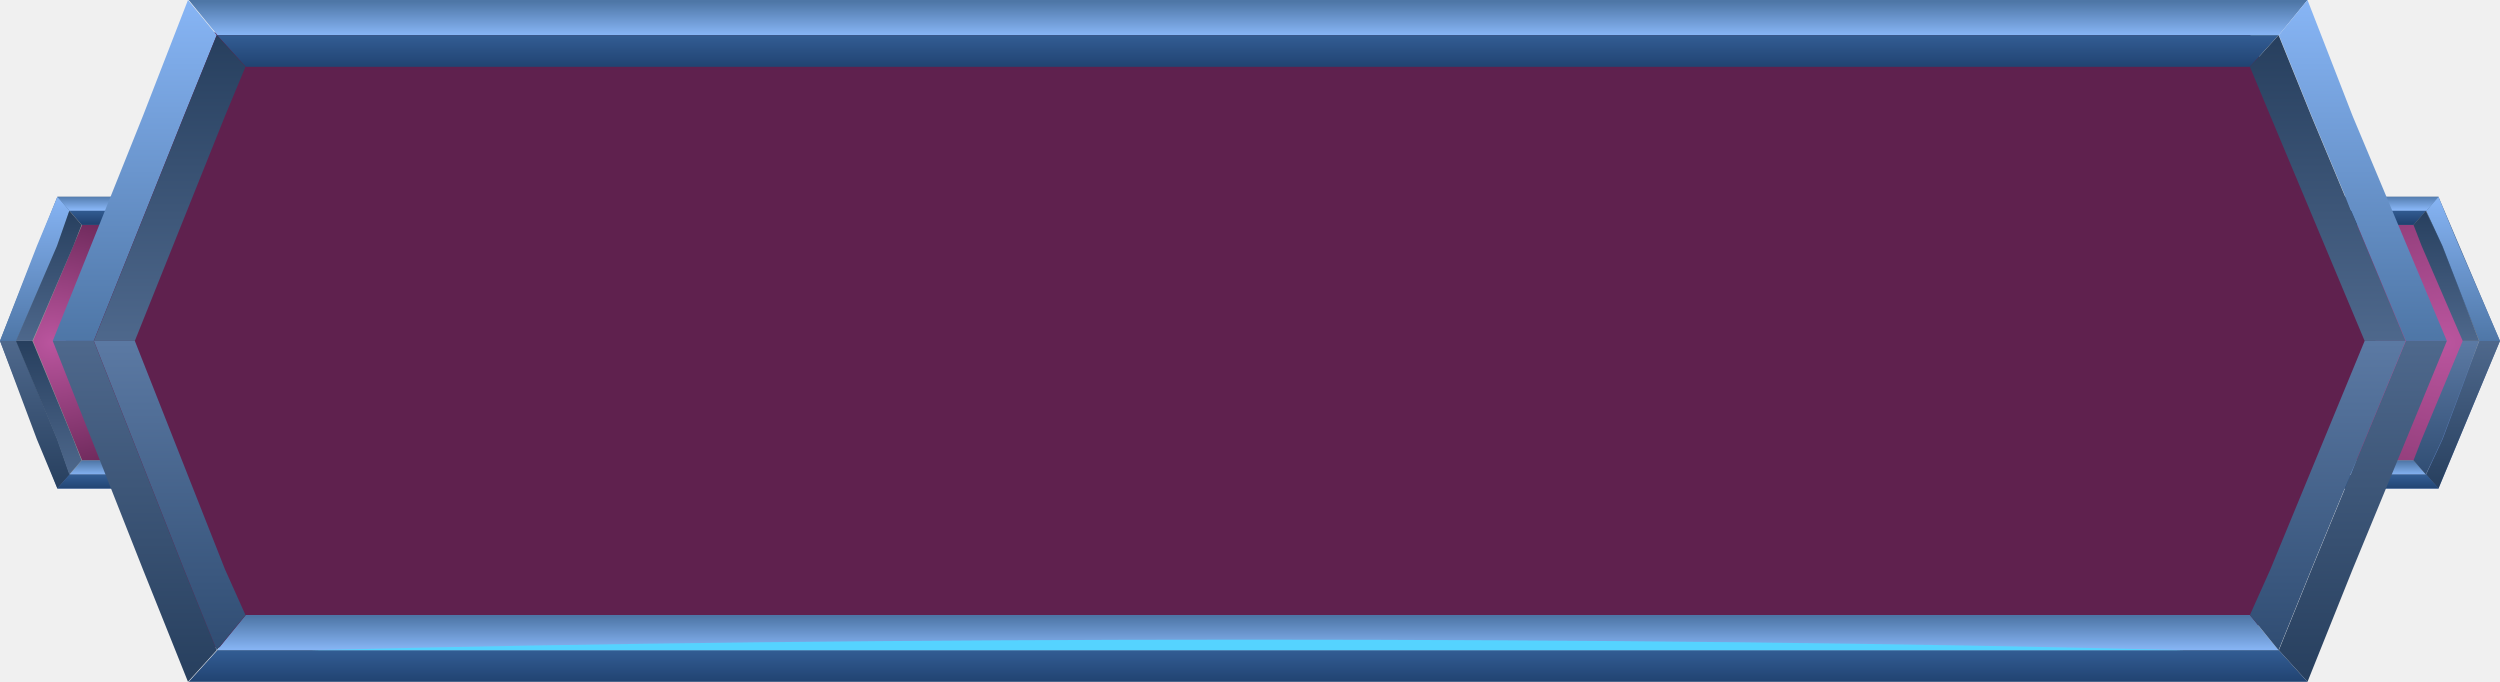
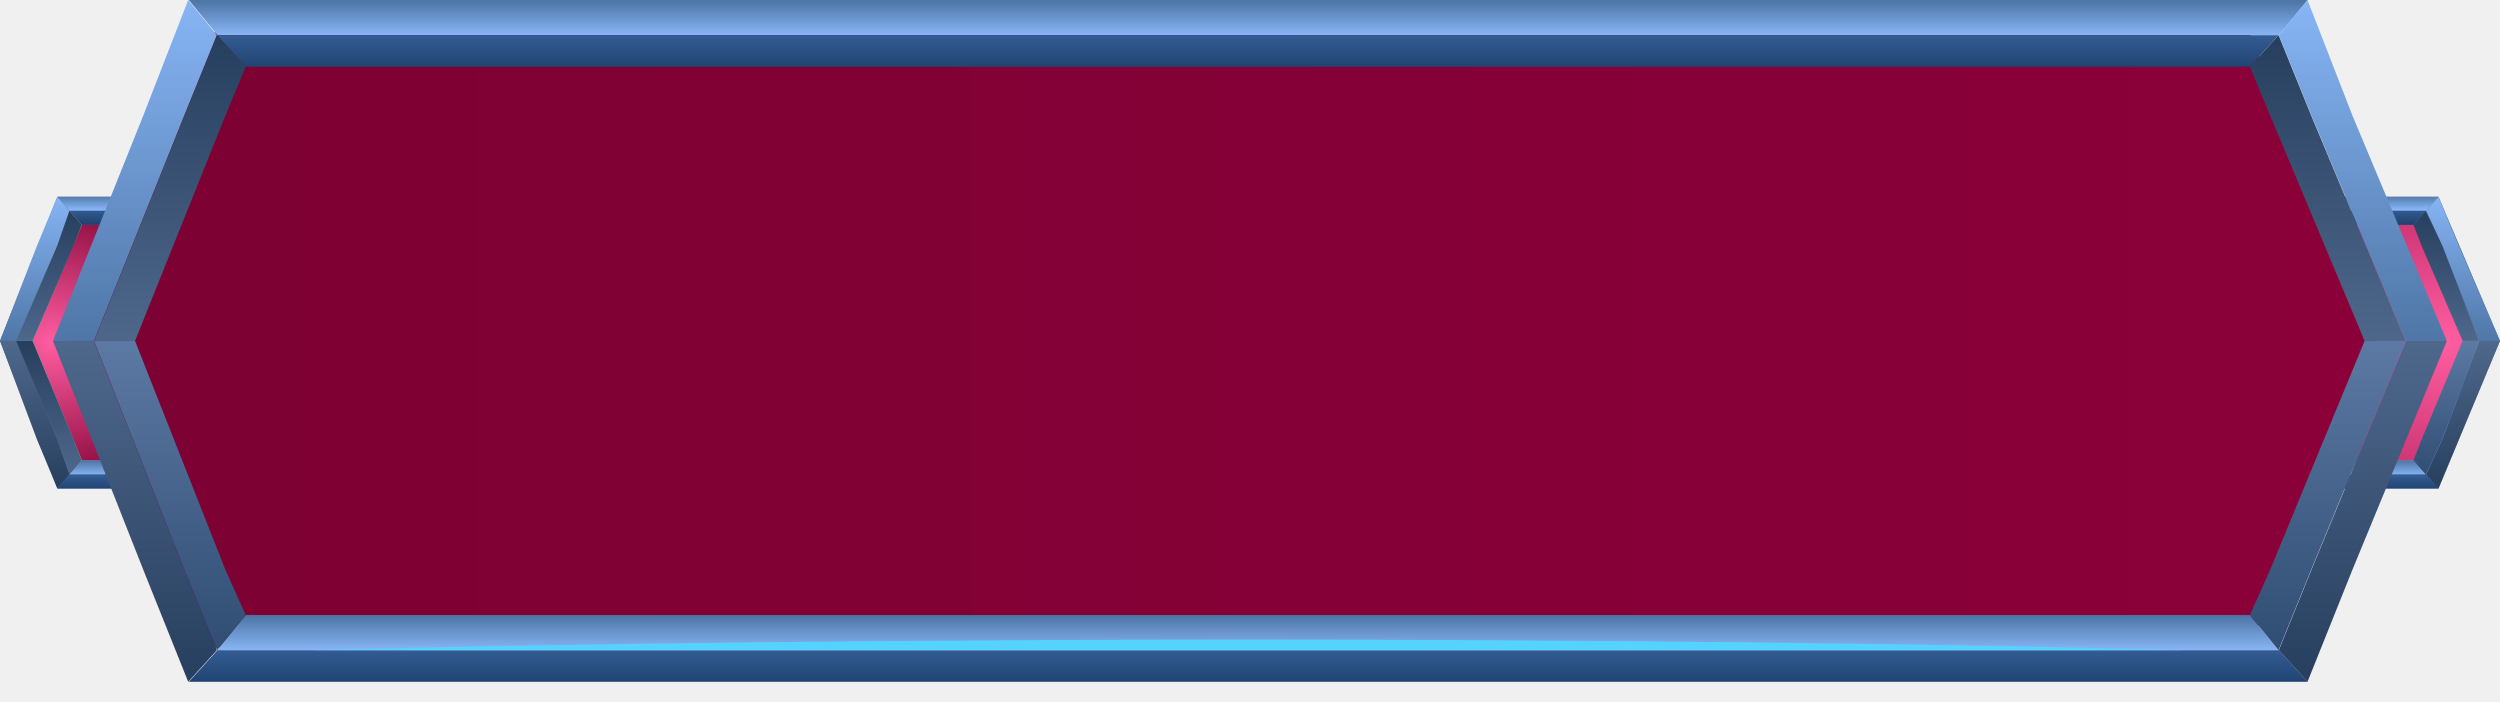
- <svg xmlns="http://www.w3.org/2000/svg" width="77" height="21" viewBox="0 0 77 21" fill="none">
-   <g id="Group 1261157060">
-     <g id="Group">
-       <path id="Vector" fill-rule="evenodd" clip-rule="evenodd" d="M1.767 6.061H29.916L31.809 10.499L29.916 15.046H1.767L0 10.499L1.767 6.061Z" fill="url(#paint0_linear_525_818)" />
-       <path id="Vector_2" fill-rule="evenodd" clip-rule="evenodd" d="M2.133 6.494L0.492 10.499L2.133 14.613H29.65L31.291 10.499L29.65 6.494H2.133Z" fill="#9B9B9B" />
-       <path id="Vector_3" fill-rule="evenodd" clip-rule="evenodd" d="M2.53 6.928L1.016 10.5L2.53 14.18H29.29L30.679 10.5L29.29 6.928H2.53Z" fill="url(#paint1_radial_525_818)" />
-       <path id="Vector_4" fill-rule="evenodd" clip-rule="evenodd" d="M2.144 6.495H29.662L29.914 6.062H1.766L2.144 6.495Z" fill="url(#paint2_linear_525_818)" />
-       <path id="Vector_5" fill-rule="evenodd" clip-rule="evenodd" d="M29.658 6.494H2.141L2.519 6.927H29.279L29.658 6.494Z" fill="url(#paint3_linear_525_818)" />
-       <path id="Vector_6" fill-rule="evenodd" clip-rule="evenodd" d="M29.279 14.18H2.519L2.141 14.613H29.658L29.279 14.18Z" fill="url(#paint4_linear_525_818)" />
-       <path id="Vector_7" fill-rule="evenodd" clip-rule="evenodd" d="M29.662 14.613H2.144L1.766 15.046H29.914L29.662 14.613Z" fill="url(#paint5_linear_525_818)" />
-       <path id="Vector_8" fill-rule="evenodd" clip-rule="evenodd" d="M1.767 13.531L0.505 10.5H0L1.136 13.531L1.767 15.046L2.146 14.613L1.767 13.531Z" fill="url(#paint6_linear_525_818)" />
-       <path id="Vector_9" fill-rule="evenodd" clip-rule="evenodd" d="M0.492 10.5L1.754 13.531L2.133 14.613L2.512 14.18L2.259 13.531L0.997 10.5H0.492Z" fill="url(#paint7_linear_525_818)" />
-       <path id="Vector_10" fill-rule="evenodd" clip-rule="evenodd" d="M0.505 10.499L1.767 7.577L2.146 6.494L1.767 6.061L1.136 7.577L0 10.499H0.505Z" fill="url(#paint8_linear_525_818)" />
-       <path id="Vector_11" fill-rule="evenodd" clip-rule="evenodd" d="M2.133 6.494L1.754 7.577L0.492 10.499H0.997L2.259 7.577L2.512 6.927L2.133 6.494Z" fill="url(#paint9_linear_525_818)" />
-       <path id="Vector_12" fill-rule="evenodd" clip-rule="evenodd" d="M30.051 13.531L31.313 10.5H31.818L30.555 13.531L29.924 15.046L29.672 14.613L30.051 13.531Z" fill="url(#paint10_linear_525_818)" />
-       <path id="Vector_13" fill-rule="evenodd" clip-rule="evenodd" d="M31.301 10.5L30.039 13.531L29.66 14.613L29.281 14.18L29.534 13.531L30.67 10.5H31.301Z" fill="#7B7B7B" />
-       <path id="Vector_14" fill-rule="evenodd" clip-rule="evenodd" d="M31.313 10.5L30.051 7.577L29.672 6.495L29.924 6.062L30.555 7.577L31.818 10.5H31.313Z" fill="#B4B4B4" />
-       <path id="Vector_15" fill-rule="evenodd" clip-rule="evenodd" d="M29.66 6.494L30.039 7.577L31.301 10.499H30.67L29.534 7.577L29.281 6.927L29.66 6.494Z" fill="url(#paint11_linear_525_818)" />
-       <path id="Vector_16" fill-rule="evenodd" clip-rule="evenodd" d="M15.918 14.505C20.336 14.505 24.628 14.505 28.415 14.613H3.422C7.209 14.505 11.374 14.505 15.918 14.505Z" fill="white" />
-       <path id="Vector_17" fill-rule="evenodd" clip-rule="evenodd" d="M46.956 6.062H75.104L76.998 10.5L75.104 15.046H46.956L45.062 10.5L46.956 6.062Z" fill="url(#paint12_linear_525_818)" />
-       <path id="Vector_18" fill-rule="evenodd" clip-rule="evenodd" d="M47.336 6.494L45.695 10.499L47.336 14.613H74.727L76.368 10.499L74.727 6.494H47.336Z" fill="#9B9B9B" />
-       <path id="Vector_19" fill-rule="evenodd" clip-rule="evenodd" d="M47.726 6.928L46.211 10.5L47.726 14.18H74.359L75.874 10.5L74.359 6.928H47.726Z" fill="url(#paint13_radial_525_818)" />
-       <path id="Vector_20" fill-rule="evenodd" clip-rule="evenodd" d="M47.34 6.495H74.731L75.109 6.062H46.961L47.34 6.495Z" fill="url(#paint14_linear_525_818)" />
-       <path id="Vector_21" fill-rule="evenodd" clip-rule="evenodd" d="M74.719 6.494H47.328L47.707 6.927H74.34L74.719 6.494Z" fill="url(#paint15_linear_525_818)" />
-       <path id="Vector_22" fill-rule="evenodd" clip-rule="evenodd" d="M74.34 14.18H47.707L47.328 14.613H74.719L74.34 14.18Z" fill="url(#paint16_linear_525_818)" />
-       <path id="Vector_23" fill-rule="evenodd" clip-rule="evenodd" d="M74.731 14.613H47.34L46.961 15.046H75.109L74.731 14.613Z" fill="url(#paint17_linear_525_818)" />
-       <path id="Vector_24" fill-rule="evenodd" clip-rule="evenodd" d="M46.83 13.531L45.694 10.5H45.062L46.325 13.531L46.956 15.046L47.335 14.613L46.83 13.531Z" fill="url(#paint18_linear_525_818)" />
-       <path id="Vector_25" fill-rule="evenodd" clip-rule="evenodd" d="M45.695 10.5L46.831 13.531L47.336 14.613L47.715 14.18L47.462 13.531L46.2 10.5H45.695Z" fill="#7B7B7B" />
-       <path id="Vector_26" fill-rule="evenodd" clip-rule="evenodd" d="M45.694 10.5L46.83 7.577L47.335 6.495L46.956 6.062L46.325 7.577L45.062 10.5H45.694Z" fill="#B4B4B4" />
-       <path id="Vector_27" fill-rule="evenodd" clip-rule="evenodd" d="M47.336 6.494L46.831 7.577L45.695 10.499H46.2L47.462 7.577L47.715 6.927L47.336 6.494Z" fill="url(#paint19_linear_525_818)" />
-       <path id="Vector_28" fill-rule="evenodd" clip-rule="evenodd" d="M75.231 13.531L76.368 10.5H76.999L75.736 13.531L75.105 15.046L74.727 14.613L75.231 13.531Z" fill="url(#paint20_linear_525_818)" />
-       <path id="Vector_29" fill-rule="evenodd" clip-rule="evenodd" d="M76.356 10.5L75.219 13.531L74.715 14.613L74.336 14.18L74.588 13.531L75.851 10.5H76.356Z" fill="url(#paint21_linear_525_818)" />
-       <path id="Vector_30" fill-rule="evenodd" clip-rule="evenodd" d="M76.368 10.5L75.231 7.577L74.727 6.495L75.105 6.062L75.736 7.577L76.999 10.5H76.368Z" fill="url(#paint22_linear_525_818)" />
-       <path id="Vector_31" fill-rule="evenodd" clip-rule="evenodd" d="M74.715 6.494L75.219 7.577L76.356 10.499H75.851L74.588 7.577L74.336 6.927L74.715 6.494Z" fill="url(#paint23_linear_525_818)" />
-       <path id="Vector_32" fill-rule="evenodd" clip-rule="evenodd" d="M60.964 14.505C65.382 14.505 69.673 14.505 73.46 14.613H48.594C52.38 14.505 56.546 14.505 60.964 14.505Z" fill="white" />
-       <path id="Vector_33" fill-rule="evenodd" clip-rule="evenodd" d="M5.787 1L2 10.417L5.787 19.943H69.278L73.191 10.417L69.278 1H5.787Z" fill="#5F214E" />
-       <path id="Vector_34" fill-rule="evenodd" clip-rule="evenodd" d="M6.696 1.082H70.188L71.071 0H5.812L6.696 1.082Z" fill="url(#paint24_linear_525_818)" />
-       <path id="Vector_35" fill-rule="evenodd" clip-rule="evenodd" d="M70.179 1.083H6.688L7.571 2.057H69.295L70.179 1.083Z" fill="url(#paint25_linear_525_818)" />
-       <path id="Vector_36" fill-rule="evenodd" clip-rule="evenodd" d="M69.295 18.943H7.571L6.688 20.026H70.179L69.295 18.943Z" fill="url(#paint26_linear_525_818)" />
-       <path id="Vector_37" fill-rule="evenodd" clip-rule="evenodd" d="M70.188 20.025H6.696L5.812 21H71.071L70.188 20.025Z" fill="url(#paint27_linear_525_818)" />
-       <path id="Vector_38" fill-rule="evenodd" clip-rule="evenodd" d="M5.664 17.536L2.887 10.5H1.625L4.402 17.536L5.79 21L6.674 20.026L5.664 17.536Z" fill="url(#paint28_linear_525_818)" />
-       <path id="Vector_39" fill-rule="evenodd" clip-rule="evenodd" d="M2.891 10.5L5.668 17.536L6.677 20.026L7.561 18.943L6.93 17.536L4.153 10.5H2.891Z" fill="url(#paint29_linear_525_818)" />
-       <path id="Vector_40" fill-rule="evenodd" clip-rule="evenodd" d="M2.887 10.5L5.664 3.572L6.674 1.082L5.79 0L4.402 3.572L1.625 10.5H2.887Z" fill="url(#paint30_linear_525_818)" />
-       <path id="Vector_41" fill-rule="evenodd" clip-rule="evenodd" d="M6.677 1.083L5.668 3.573L2.891 10.5H4.153L6.93 3.573L7.561 2.057L6.677 1.083Z" fill="url(#paint31_linear_525_818)" />
-       <path id="Vector_42" fill-rule="evenodd" clip-rule="evenodd" d="M71.197 17.536L74.1 10.5H75.363L72.46 17.536L71.071 21L70.188 20.026L71.197 17.536Z" fill="url(#paint32_linear_525_818)" />
-       <path id="Vector_43" fill-rule="evenodd" clip-rule="evenodd" d="M74.093 10.5L71.19 17.536L70.18 20.026L69.297 18.943L69.928 17.536L72.831 10.5H74.093Z" fill="url(#paint33_linear_525_818)" />
-       <path id="Vector_44" fill-rule="evenodd" clip-rule="evenodd" d="M74.1 10.5L71.197 3.572L70.188 1.082L71.071 0L72.46 3.572L75.363 10.5H74.1Z" fill="url(#paint34_linear_525_818)" />
-       <path id="Vector_45" fill-rule="evenodd" clip-rule="evenodd" d="M70.18 1.083L71.19 3.573L74.093 10.5H72.831L69.928 3.573L69.297 2.057L70.18 1.083Z" fill="url(#paint35_linear_525_818)" />
-       <path id="Vector_46" fill-rule="evenodd" clip-rule="evenodd" d="M38.492 19.701C48.842 19.701 58.688 19.809 67.271 20.026H9.586C18.296 19.809 28.141 19.701 38.492 19.701Z" fill="#55D3FF" />
-     </g>
-   </g>
+ <svg xmlns="http://www.w3.org/2000/svg" width="57" height="16" viewBox="0 0 57 16" fill="none">
+   <path fill-rule="evenodd" clip-rule="evenodd" d="M1.308 4.487H22.145L23.547 7.772L22.145 11.138H1.308L0 7.772L1.308 4.487Z" fill="url(#paint0_linear_645_9632)" />
+   <path fill-rule="evenodd" clip-rule="evenodd" d="M1.582 4.807L0.367 7.772L1.582 10.817H21.952L23.167 7.772L21.952 4.807H1.582Z" fill="#9B9B9B" />
+   <path fill-rule="evenodd" clip-rule="evenodd" d="M1.871 5.128L0.75 7.773L1.871 10.497H21.681L22.709 7.773L21.681 5.128H1.871Z" fill="url(#paint1_radial_645_9632)" />
+   <path fill-rule="evenodd" clip-rule="evenodd" d="M1.589 4.808H21.959L22.146 4.487H1.309L1.589 4.808Z" fill="url(#paint2_linear_645_9632)" />
+   <path fill-rule="evenodd" clip-rule="evenodd" d="M21.956 4.807H1.586L1.866 5.128H21.676L21.956 4.807Z" fill="url(#paint3_linear_645_9632)" />
+   <path fill-rule="evenodd" clip-rule="evenodd" d="M21.676 10.497H1.866L1.586 10.817H21.956L21.676 10.497Z" fill="url(#paint4_linear_645_9632)" />
+   <path fill-rule="evenodd" clip-rule="evenodd" d="M21.959 10.818H1.589L1.309 11.138H22.146L21.959 10.818Z" fill="url(#paint5_linear_645_9632)" />
+   <path fill-rule="evenodd" clip-rule="evenodd" d="M1.308 10.016L0.374 7.773H0L0.841 10.016L1.308 11.138L1.588 10.818L1.308 10.016Z" fill="url(#paint6_linear_645_9632)" />
+   <path fill-rule="evenodd" clip-rule="evenodd" d="M0.367 7.773L1.302 10.016L1.582 10.818L1.862 10.497L1.675 10.016L0.741 7.773H0.367Z" fill="url(#paint7_linear_645_9632)" />
+   <path fill-rule="evenodd" clip-rule="evenodd" d="M0.374 7.772L1.308 5.609L1.588 4.807L1.308 4.487L0.841 5.609L0 7.772H0.374Z" fill="url(#paint8_linear_645_9632)" />
+   <path fill-rule="evenodd" clip-rule="evenodd" d="M1.582 4.807L1.302 5.609L0.367 7.772H0.741L1.675 5.609L1.862 5.128L1.582 4.807Z" fill="url(#paint9_linear_645_9632)" />
+   <path fill-rule="evenodd" clip-rule="evenodd" d="M22.245 10.016L23.18 7.773H23.553L22.619 10.016L22.152 11.138L21.965 10.818L22.245 10.016Z" fill="url(#paint10_linear_645_9632)" />
+   <path fill-rule="evenodd" clip-rule="evenodd" d="M23.171 7.773L22.236 10.016L21.956 10.818L21.676 10.497L21.863 10.016L22.704 7.773H23.171Z" fill="#7B7B7B" />
+   <path fill-rule="evenodd" clip-rule="evenodd" d="M23.18 7.772L22.245 5.609L21.965 4.808L22.152 4.487L22.619 5.609L23.553 7.772H23.18Z" fill="#B4B4B4" />
+   <path fill-rule="evenodd" clip-rule="evenodd" d="M21.956 4.807L22.236 5.609L23.171 7.772H22.704L21.863 5.609L21.676 5.128L21.956 4.807Z" fill="url(#paint11_linear_645_9632)" />
+   <path fill-rule="evenodd" clip-rule="evenodd" d="M11.782 10.738C15.052 10.738 18.229 10.738 21.032 10.818H2.531C5.334 10.738 8.418 10.738 11.782 10.738Z" fill="white" />
+   <path fill-rule="evenodd" clip-rule="evenodd" d="M34.761 4.487H55.598L57 7.772L55.598 11.138H34.761L33.359 7.772L34.761 4.487Z" fill="url(#paint12_linear_645_9632)" />
+   <path fill-rule="evenodd" clip-rule="evenodd" d="M35.039 4.807L33.824 7.772L35.039 10.817H55.316L56.53 7.772L55.316 4.807H35.039Z" fill="#9B9B9B" />
+   <path fill-rule="evenodd" clip-rule="evenodd" d="M35.332 5.128L34.211 7.773L35.332 10.497H55.048L56.169 7.773L55.048 5.128H35.332Z" fill="url(#paint13_radial_645_9632)" />
+   <path fill-rule="evenodd" clip-rule="evenodd" d="M35.042 4.808H55.319L55.599 4.487H34.762L35.042 4.808Z" fill="url(#paint14_linear_645_9632)" />
+   <path fill-rule="evenodd" clip-rule="evenodd" d="M55.312 4.807H35.035L35.316 5.128H55.032L55.312 4.807Z" fill="url(#paint15_linear_645_9632)" />
+   <path fill-rule="evenodd" clip-rule="evenodd" d="M55.032 10.497H35.316L35.035 10.817H55.312L55.032 10.497Z" fill="url(#paint16_linear_645_9632)" />
+   <path fill-rule="evenodd" clip-rule="evenodd" d="M55.319 10.818H35.042L34.762 11.138H55.599L55.319 10.818Z" fill="url(#paint17_linear_645_9632)" />
+   <path fill-rule="evenodd" clip-rule="evenodd" d="M34.667 10.016L33.827 7.773H33.359L34.294 10.016L34.761 11.138L35.041 10.818L34.667 10.016Z" fill="url(#paint18_linear_645_9632)" />
+   <path fill-rule="evenodd" clip-rule="evenodd" d="M33.824 7.773L34.665 10.016L35.039 10.818L35.319 10.497L35.132 10.016L34.198 7.773H33.824Z" fill="#7B7B7B" />
+   <path fill-rule="evenodd" clip-rule="evenodd" d="M33.827 7.772L34.667 5.609L35.041 4.808L34.761 4.487L34.294 5.609L33.359 7.772H33.827Z" fill="#B4B4B4" />
+   <path fill-rule="evenodd" clip-rule="evenodd" d="M35.039 4.807L34.665 5.609L33.824 7.772H34.198L35.132 5.609L35.319 5.128L35.039 4.807Z" fill="url(#paint19_linear_645_9632)" />
+   <path fill-rule="evenodd" clip-rule="evenodd" d="M55.69 10.016L56.531 7.773H56.998L56.064 10.016L55.597 11.138L55.316 10.818L55.69 10.016Z" fill="url(#paint20_linear_645_9632)" />
+   <path fill-rule="evenodd" clip-rule="evenodd" d="M56.522 7.773L55.681 10.016L55.308 10.818L55.027 10.497L55.214 10.016L56.149 7.773H56.522Z" fill="url(#paint21_linear_645_9632)" />
+   <path fill-rule="evenodd" clip-rule="evenodd" d="M56.531 7.772L55.69 5.609L55.316 4.808L55.597 4.487L56.064 5.609L56.998 7.772H56.531Z" fill="url(#paint22_linear_645_9632)" />
+   <path fill-rule="evenodd" clip-rule="evenodd" d="M55.308 4.807L55.681 5.609L56.522 7.772H56.149L55.214 5.609L55.027 5.128L55.308 4.807Z" fill="url(#paint23_linear_645_9632)" />
+   <path fill-rule="evenodd" clip-rule="evenodd" d="M45.13 10.738C48.4 10.738 51.577 10.738 54.38 10.818H35.973C38.776 10.738 41.859 10.738 45.13 10.738Z" fill="white" />
+   <path fill-rule="evenodd" clip-rule="evenodd" d="M4.284 0.74L1.48 7.712L4.284 14.763H51.284L54.181 7.712L51.284 0.74H4.284Z" fill="url(#paint24_linear_645_9632)" />
+   <path fill-rule="evenodd" clip-rule="evenodd" d="M4.959 0.801H51.959L52.614 0H4.305L4.959 0.801Z" fill="url(#paint25_linear_645_9632)" />
+   <path fill-rule="evenodd" clip-rule="evenodd" d="M51.95 0.802H4.949L5.603 1.523H51.296L51.95 0.802Z" fill="url(#paint26_linear_645_9632)" />
+   <path fill-rule="evenodd" clip-rule="evenodd" d="M51.296 14.023H5.603L4.949 14.825H51.95L51.296 14.023Z" fill="url(#paint27_linear_645_9632)" />
+   <path fill-rule="evenodd" clip-rule="evenodd" d="M51.959 14.824H4.959L4.305 15.545H52.614L51.959 14.824Z" fill="url(#paint28_linear_645_9632)" />
+   <path fill-rule="evenodd" clip-rule="evenodd" d="M4.197 12.981L2.141 7.773H1.207L3.263 12.981L4.291 15.545L4.945 14.824L4.197 12.981Z" fill="url(#paint29_linear_645_9632)" />
+   <path fill-rule="evenodd" clip-rule="evenodd" d="M2.145 7.773L4.2 12.981L4.948 14.824L5.602 14.023L5.135 12.981L3.079 7.773H2.145Z" fill="url(#paint30_linear_645_9632)" />
+   <path fill-rule="evenodd" clip-rule="evenodd" d="M2.141 7.773L4.197 2.644L4.945 0.801L4.291 0L3.263 2.644L1.207 7.773H2.141Z" fill="url(#paint31_linear_645_9632)" />
+   <path fill-rule="evenodd" clip-rule="evenodd" d="M4.948 0.802L4.2 2.645L2.145 7.773H3.079L5.135 2.645L5.602 1.523L4.948 0.802Z" fill="url(#paint32_linear_645_9632)" />
+   <path fill-rule="evenodd" clip-rule="evenodd" d="M52.705 12.981L54.854 7.773H55.788L53.639 12.981L52.611 15.545L51.957 14.824L52.705 12.981Z" fill="url(#paint33_linear_645_9632)" />
+   <path fill-rule="evenodd" clip-rule="evenodd" d="M54.848 7.773L52.699 12.981L51.951 14.824L51.297 14.023L51.764 12.981L53.913 7.773H54.848Z" fill="url(#paint34_linear_645_9632)" />
+   <path fill-rule="evenodd" clip-rule="evenodd" d="M54.854 7.773L52.705 2.644L51.957 0.801L52.611 0L53.639 2.644L55.788 7.773H54.854Z" fill="url(#paint35_linear_645_9632)" />
+   <path fill-rule="evenodd" clip-rule="evenodd" d="M51.951 0.802L52.699 2.645L54.848 7.773H53.913L51.764 2.645L51.297 1.523L51.951 0.802Z" fill="url(#paint36_linear_645_9632)" />
+   <path fill-rule="evenodd" clip-rule="evenodd" d="M28.496 14.584C36.158 14.584 43.446 14.664 49.8 14.824H7.098C13.545 14.664 20.833 14.584 28.496 14.584Z" fill="#55D3FF" />
  <defs>
-     <linearGradient id="paint0_linear_525_818" x1="15.879" y1="15.082" x2="15.879" y2="6.01" gradientUnits="userSpaceOnUse">
+     <linearGradient id="paint0_linear_645_9632" x1="11.755" y1="11.164" x2="11.755" y2="4.449" gradientUnits="userSpaceOnUse">
      <stop stop-color="#6287C9" />
      <stop offset="1" stop-color="#3B597D" />
    </linearGradient>
-     <radialGradient id="paint1_radial_525_818" cx="0" cy="0" r="1" gradientUnits="userSpaceOnUse" gradientTransform="translate(1.60573 10.5466) scale(5.51719 4.73126)">
-       <stop stop-color="#BA559E" />
-       <stop offset="1" stop-color="#5F214E" />
+     <radialGradient id="paint1_radial_645_9632" cx="0" cy="0" r="1" gradientUnits="userSpaceOnUse" gradientTransform="translate(1.18684 7.80732) scale(4.0842 3.5024)">
+       <stop stop-color="#FF5DA0" />
+       <stop offset="1" stop-color="#7E0033" />
    </radialGradient>
-     <linearGradient id="paint2_linear_525_818" x1="15.877" y1="6.455" x2="15.877" y2="6.011" gradientUnits="userSpaceOnUse">
+     <linearGradient id="paint2_linear_645_9632" x1="11.755" y1="4.778" x2="11.755" y2="4.449" gradientUnits="userSpaceOnUse">
      <stop stop-color="#87B5F5" />
      <stop offset="1" stop-color="#4E76A6" />
    </linearGradient>
-     <linearGradient id="paint3_linear_525_818" x1="15.874" y1="6.899" x2="15.874" y2="6.455" gradientUnits="userSpaceOnUse">
+     <linearGradient id="paint3_linear_645_9632" x1="11.752" y1="5.107" x2="11.752" y2="4.778" gradientUnits="userSpaceOnUse">
      <stop stop-color="#204270" />
      <stop offset="1" stop-color="#335D94" />
    </linearGradient>
-     <linearGradient id="paint4_linear_525_818" x1="15.874" y1="14.637" x2="15.874" y2="14.193" gradientUnits="userSpaceOnUse">
+     <linearGradient id="paint4_linear_645_9632" x1="11.752" y1="10.836" x2="11.752" y2="10.507" gradientUnits="userSpaceOnUse">
      <stop stop-color="#87B5F5" />
      <stop offset="1" stop-color="#4E76A6" />
    </linearGradient>
-     <linearGradient id="paint5_linear_525_818" x1="15.877" y1="15.082" x2="15.877" y2="14.638" gradientUnits="userSpaceOnUse">
+     <linearGradient id="paint5_linear_645_9632" x1="11.755" y1="11.165" x2="11.755" y2="10.836" gradientUnits="userSpaceOnUse">
      <stop stop-color="#204270" />
      <stop offset="1" stop-color="#335D94" />
    </linearGradient>
-     <linearGradient id="paint6_linear_525_818" x1="1.054" y1="15.082" x2="1.054" y2="10.547" gradientUnits="userSpaceOnUse">
+     <linearGradient id="paint6_linear_645_9632" x1="0.78" y1="11.165" x2="0.78" y2="7.807" gradientUnits="userSpaceOnUse">
      <stop stop-color="#273F5E" />
      <stop offset="1" stop-color="#4E688C" />
    </linearGradient>
-     <linearGradient id="paint7_linear_525_818" x1="1.5" y1="14.638" x2="1.5" y2="10.547" gradientUnits="userSpaceOnUse">
+     <linearGradient id="paint7_linear_645_9632" x1="1.113" y1="10.836" x2="1.113" y2="7.807" gradientUnits="userSpaceOnUse">
      <stop stop-color="#4E688C" />
      <stop offset="1" stop-color="#273F5E" />
    </linearGradient>
-     <linearGradient id="paint8_linear_525_818" x1="1.054" y1="10.546" x2="1.054" y2="6.01" gradientUnits="userSpaceOnUse">
+     <linearGradient id="paint8_linear_645_9632" x1="0.78" y1="7.807" x2="0.78" y2="4.449" gradientUnits="userSpaceOnUse">
      <stop stop-color="#4E76A6" />
      <stop offset="1" stop-color="#87B5F5" />
    </linearGradient>
-     <linearGradient id="paint9_linear_525_818" x1="1.5" y1="10.546" x2="1.5" y2="6.455" gradientUnits="userSpaceOnUse">
+     <linearGradient id="paint9_linear_645_9632" x1="1.113" y1="7.807" x2="1.113" y2="4.778" gradientUnits="userSpaceOnUse">
      <stop stop-color="#4E688C" />
      <stop offset="1" stop-color="#273F5E" />
    </linearGradient>
-     <linearGradient id="paint10_linear_525_818" x1="30.712" y1="15.082" x2="30.712" y2="10.547" gradientUnits="userSpaceOnUse">
+     <linearGradient id="paint10_linear_645_9632" x1="22.735" y1="11.165" x2="22.735" y2="7.807" gradientUnits="userSpaceOnUse">
      <stop stop-color="#87B5F5" />
      <stop offset="1" stop-color="#3A587D" />
    </linearGradient>
-     <linearGradient id="paint11_linear_525_818" x1="29.23" y1="8.5" x2="31.254" y2="8.5" gradientUnits="userSpaceOnUse">
+     <linearGradient id="paint11_linear_645_9632" x1="21.637" y1="6.292" x2="23.136" y2="6.292" gradientUnits="userSpaceOnUse">
      <stop stop-color="#204954" />
      <stop offset="1" stop-color="#1B3840" />
    </linearGradient>
-     <linearGradient id="paint12_linear_525_818" x1="61.028" y1="15.082" x2="61.028" y2="6.011" gradientUnits="userSpaceOnUse">
+     <linearGradient id="paint12_linear_645_9632" x1="45.178" y1="11.165" x2="45.178" y2="4.449" gradientUnits="userSpaceOnUse">
      <stop stop-color="#6287C9" />
      <stop offset="1" stop-color="#3B597D" />
    </linearGradient>
-     <radialGradient id="paint13_radial_525_818" cx="0" cy="0" r="1" gradientUnits="userSpaceOnUse" gradientTransform="translate(75.3141 10.5466) scale(10.9126 9.35806)">
-       <stop stop-color="#BA559E" />
-       <stop offset="1" stop-color="#5F214E" />
+     <radialGradient id="paint13_radial_645_9632" cx="0" cy="0" r="1" gradientUnits="userSpaceOnUse" gradientTransform="translate(55.7551 7.80732) scale(8.07823 6.92747)">
+       <stop stop-color="#FF5DA0" />
+       <stop offset="1" stop-color="#890038" />
    </radialGradient>
-     <linearGradient id="paint14_linear_525_818" x1="61.033" y1="6.455" x2="61.033" y2="6.011" gradientUnits="userSpaceOnUse">
+     <linearGradient id="paint14_linear_645_9632" x1="45.179" y1="4.778" x2="45.179" y2="4.449" gradientUnits="userSpaceOnUse">
      <stop stop-color="#87B5F5" />
      <stop offset="1" stop-color="#4E76A6" />
    </linearGradient>
-     <linearGradient id="paint15_linear_525_818" x1="61.021" y1="6.899" x2="61.021" y2="6.455" gradientUnits="userSpaceOnUse">
+     <linearGradient id="paint15_linear_645_9632" x1="45.172" y1="5.107" x2="45.172" y2="4.778" gradientUnits="userSpaceOnUse">
      <stop stop-color="#204270" />
      <stop offset="1" stop-color="#335D94" />
    </linearGradient>
-     <linearGradient id="paint16_linear_525_818" x1="61.021" y1="14.637" x2="61.021" y2="14.193" gradientUnits="userSpaceOnUse">
+     <linearGradient id="paint16_linear_645_9632" x1="45.172" y1="10.836" x2="45.172" y2="10.507" gradientUnits="userSpaceOnUse">
      <stop stop-color="#87B5F5" />
      <stop offset="1" stop-color="#4E76A6" />
    </linearGradient>
-     <linearGradient id="paint17_linear_525_818" x1="61.033" y1="15.082" x2="61.033" y2="14.638" gradientUnits="userSpaceOnUse">
+     <linearGradient id="paint17_linear_645_9632" x1="45.179" y1="11.165" x2="45.179" y2="10.836" gradientUnits="userSpaceOnUse">
      <stop stop-color="#204270" />
      <stop offset="1" stop-color="#335D94" />
    </linearGradient>
-     <linearGradient id="paint18_linear_525_818" x1="46.203" y1="15.082" x2="46.203" y2="10.547" gradientUnits="userSpaceOnUse">
+     <linearGradient id="paint18_linear_645_9632" x1="34.204" y1="11.165" x2="34.204" y2="7.807" gradientUnits="userSpaceOnUse">
      <stop stop-color="#87B5F5" />
      <stop offset="1" stop-color="#3A587D" />
    </linearGradient>
-     <linearGradient id="paint19_linear_525_818" x1="45.651" y1="8.5" x2="47.675" y2="8.5" gradientUnits="userSpaceOnUse">
+     <linearGradient id="paint19_linear_645_9632" x1="33.791" y1="6.292" x2="35.29" y2="6.292" gradientUnits="userSpaceOnUse">
      <stop stop-color="#204954" />
      <stop offset="1" stop-color="#1B3840" />
    </linearGradient>
-     <linearGradient id="paint20_linear_525_818" x1="75.854" y1="15.082" x2="75.854" y2="10.547" gradientUnits="userSpaceOnUse">
+     <linearGradient id="paint20_linear_645_9632" x1="56.151" y1="11.165" x2="56.151" y2="7.807" gradientUnits="userSpaceOnUse">
      <stop stop-color="#273F5E" />
      <stop offset="1" stop-color="#4E688C" />
    </linearGradient>
-     <linearGradient id="paint21_linear_525_818" x1="75.383" y1="14.638" x2="75.383" y2="10.547" gradientUnits="userSpaceOnUse">
+     <linearGradient id="paint21_linear_645_9632" x1="55.803" y1="10.836" x2="55.803" y2="7.807" gradientUnits="userSpaceOnUse">
      <stop stop-color="#304D73" />
      <stop offset="1" stop-color="#5B79A3" />
    </linearGradient>
-     <linearGradient id="paint22_linear_525_818" x1="75.854" y1="10.546" x2="75.854" y2="6.011" gradientUnits="userSpaceOnUse">
+     <linearGradient id="paint22_linear_645_9632" x1="56.151" y1="7.807" x2="56.151" y2="4.449" gradientUnits="userSpaceOnUse">
      <stop stop-color="#4E76A6" />
      <stop offset="1" stop-color="#87B5F5" />
    </linearGradient>
-     <linearGradient id="paint23_linear_525_818" x1="75.383" y1="10.546" x2="75.383" y2="6.455" gradientUnits="userSpaceOnUse">
+     <linearGradient id="paint23_linear_645_9632" x1="55.803" y1="7.807" x2="55.803" y2="4.778" gradientUnits="userSpaceOnUse">
      <stop stop-color="#4E688C" />
      <stop offset="1" stop-color="#273F5E" />
    </linearGradient>
-     <linearGradient id="paint24_linear_525_818" x1="38.459" y1="1.079" x2="38.459" y2="0.05" gradientUnits="userSpaceOnUse">
+     <linearGradient id="paint24_linear_645_9632" x1="1.48" y1="7.752" x2="54.181" y2="7.752" gradientUnits="userSpaceOnUse">
+       <stop stop-color="#7D0133" />
+       <stop offset="1" stop-color="#8B0039" />
+     </linearGradient>
+     <linearGradient id="paint25_linear_645_9632" x1="28.472" y1="0.798" x2="28.472" y2="0.037" gradientUnits="userSpaceOnUse">
      <stop stop-color="#87B5F5" />
      <stop offset="1" stop-color="#4E76A6" />
    </linearGradient>
-     <linearGradient id="paint25_linear_525_818" x1="38.451" y1="2.107" x2="38.451" y2="1.079" gradientUnits="userSpaceOnUse">
+     <linearGradient id="paint26_linear_645_9632" x1="28.463" y1="1.56" x2="28.463" y2="0.799" gradientUnits="userSpaceOnUse">
      <stop stop-color="#204270" />
      <stop offset="1" stop-color="#335D94" />
    </linearGradient>
-     <linearGradient id="paint26_linear_525_818" x1="38.451" y1="20.015" x2="38.451" y2="18.987" gradientUnits="userSpaceOnUse">
+     <linearGradient id="paint27_linear_645_9632" x1="28.463" y1="14.816" x2="28.463" y2="14.055" gradientUnits="userSpaceOnUse">
      <stop stop-color="#87B5F5" />
      <stop offset="1" stop-color="#4E76A6" />
    </linearGradient>
-     <linearGradient id="paint27_linear_525_818" x1="38.459" y1="21.043" x2="38.459" y2="20.015" gradientUnits="userSpaceOnUse">
+     <linearGradient id="paint28_linear_645_9632" x1="28.472" y1="15.577" x2="28.472" y2="14.816" gradientUnits="userSpaceOnUse">
      <stop stop-color="#204270" />
      <stop offset="1" stop-color="#335D94" />
    </linearGradient>
-     <linearGradient id="paint28_linear_525_818" x1="4.132" y1="21.043" x2="4.132" y2="10.547" gradientUnits="userSpaceOnUse">
+     <linearGradient id="paint29_linear_645_9632" x1="3.063" y1="15.577" x2="3.063" y2="7.807" gradientUnits="userSpaceOnUse">
      <stop stop-color="#273F5E" />
      <stop offset="1" stop-color="#4E688C" />
    </linearGradient>
-     <linearGradient id="paint29_linear_525_818" x1="5.196" y1="20.015" x2="5.196" y2="10.547" gradientUnits="userSpaceOnUse">
+     <linearGradient id="paint30_linear_645_9632" x1="3.851" y1="14.816" x2="3.851" y2="7.807" gradientUnits="userSpaceOnUse">
      <stop stop-color="#304D73" />
      <stop offset="1" stop-color="#5B79A3" />
    </linearGradient>
-     <linearGradient id="paint30_linear_525_818" x1="4.132" y1="10.546" x2="4.132" y2="0.05" gradientUnits="userSpaceOnUse">
+     <linearGradient id="paint31_linear_645_9632" x1="3.063" y1="7.807" x2="3.063" y2="0.037" gradientUnits="userSpaceOnUse">
      <stop stop-color="#4E76A6" />
      <stop offset="1" stop-color="#87B5F5" />
    </linearGradient>
-     <linearGradient id="paint31_linear_525_818" x1="5.196" y1="10.547" x2="5.196" y2="1.079" gradientUnits="userSpaceOnUse">
+     <linearGradient id="paint32_linear_645_9632" x1="3.851" y1="7.808" x2="3.851" y2="0.799" gradientUnits="userSpaceOnUse">
      <stop stop-color="#4E688C" />
      <stop offset="1" stop-color="#273F5E" />
    </linearGradient>
-     <linearGradient id="paint32_linear_525_818" x1="72.765" y1="21.043" x2="72.765" y2="10.547" gradientUnits="userSpaceOnUse">
+     <linearGradient id="paint33_linear_645_9632" x1="53.865" y1="15.577" x2="53.865" y2="7.807" gradientUnits="userSpaceOnUse">
      <stop stop-color="#273F5E" />
      <stop offset="1" stop-color="#4E688C" />
    </linearGradient>
-     <linearGradient id="paint33_linear_525_818" x1="71.697" y1="20.015" x2="71.697" y2="10.547" gradientUnits="userSpaceOnUse">
+     <linearGradient id="paint34_linear_645_9632" x1="53.074" y1="14.816" x2="53.074" y2="7.807" gradientUnits="userSpaceOnUse">
      <stop stop-color="#304D73" />
      <stop offset="1" stop-color="#5B79A3" />
    </linearGradient>
-     <linearGradient id="paint34_linear_525_818" x1="72.765" y1="10.546" x2="72.765" y2="0.05" gradientUnits="userSpaceOnUse">
+     <linearGradient id="paint35_linear_645_9632" x1="53.865" y1="7.807" x2="53.865" y2="0.037" gradientUnits="userSpaceOnUse">
      <stop stop-color="#4E76A6" />
      <stop offset="1" stop-color="#87B5F5" />
    </linearGradient>
-     <linearGradient id="paint35_linear_525_818" x1="71.697" y1="10.547" x2="71.697" y2="1.079" gradientUnits="userSpaceOnUse">
+     <linearGradient id="paint36_linear_645_9632" x1="53.074" y1="7.808" x2="53.074" y2="0.799" gradientUnits="userSpaceOnUse">
      <stop stop-color="#4E688C" />
      <stop offset="1" stop-color="#273F5E" />
    </linearGradient>
  </defs>
</svg>
